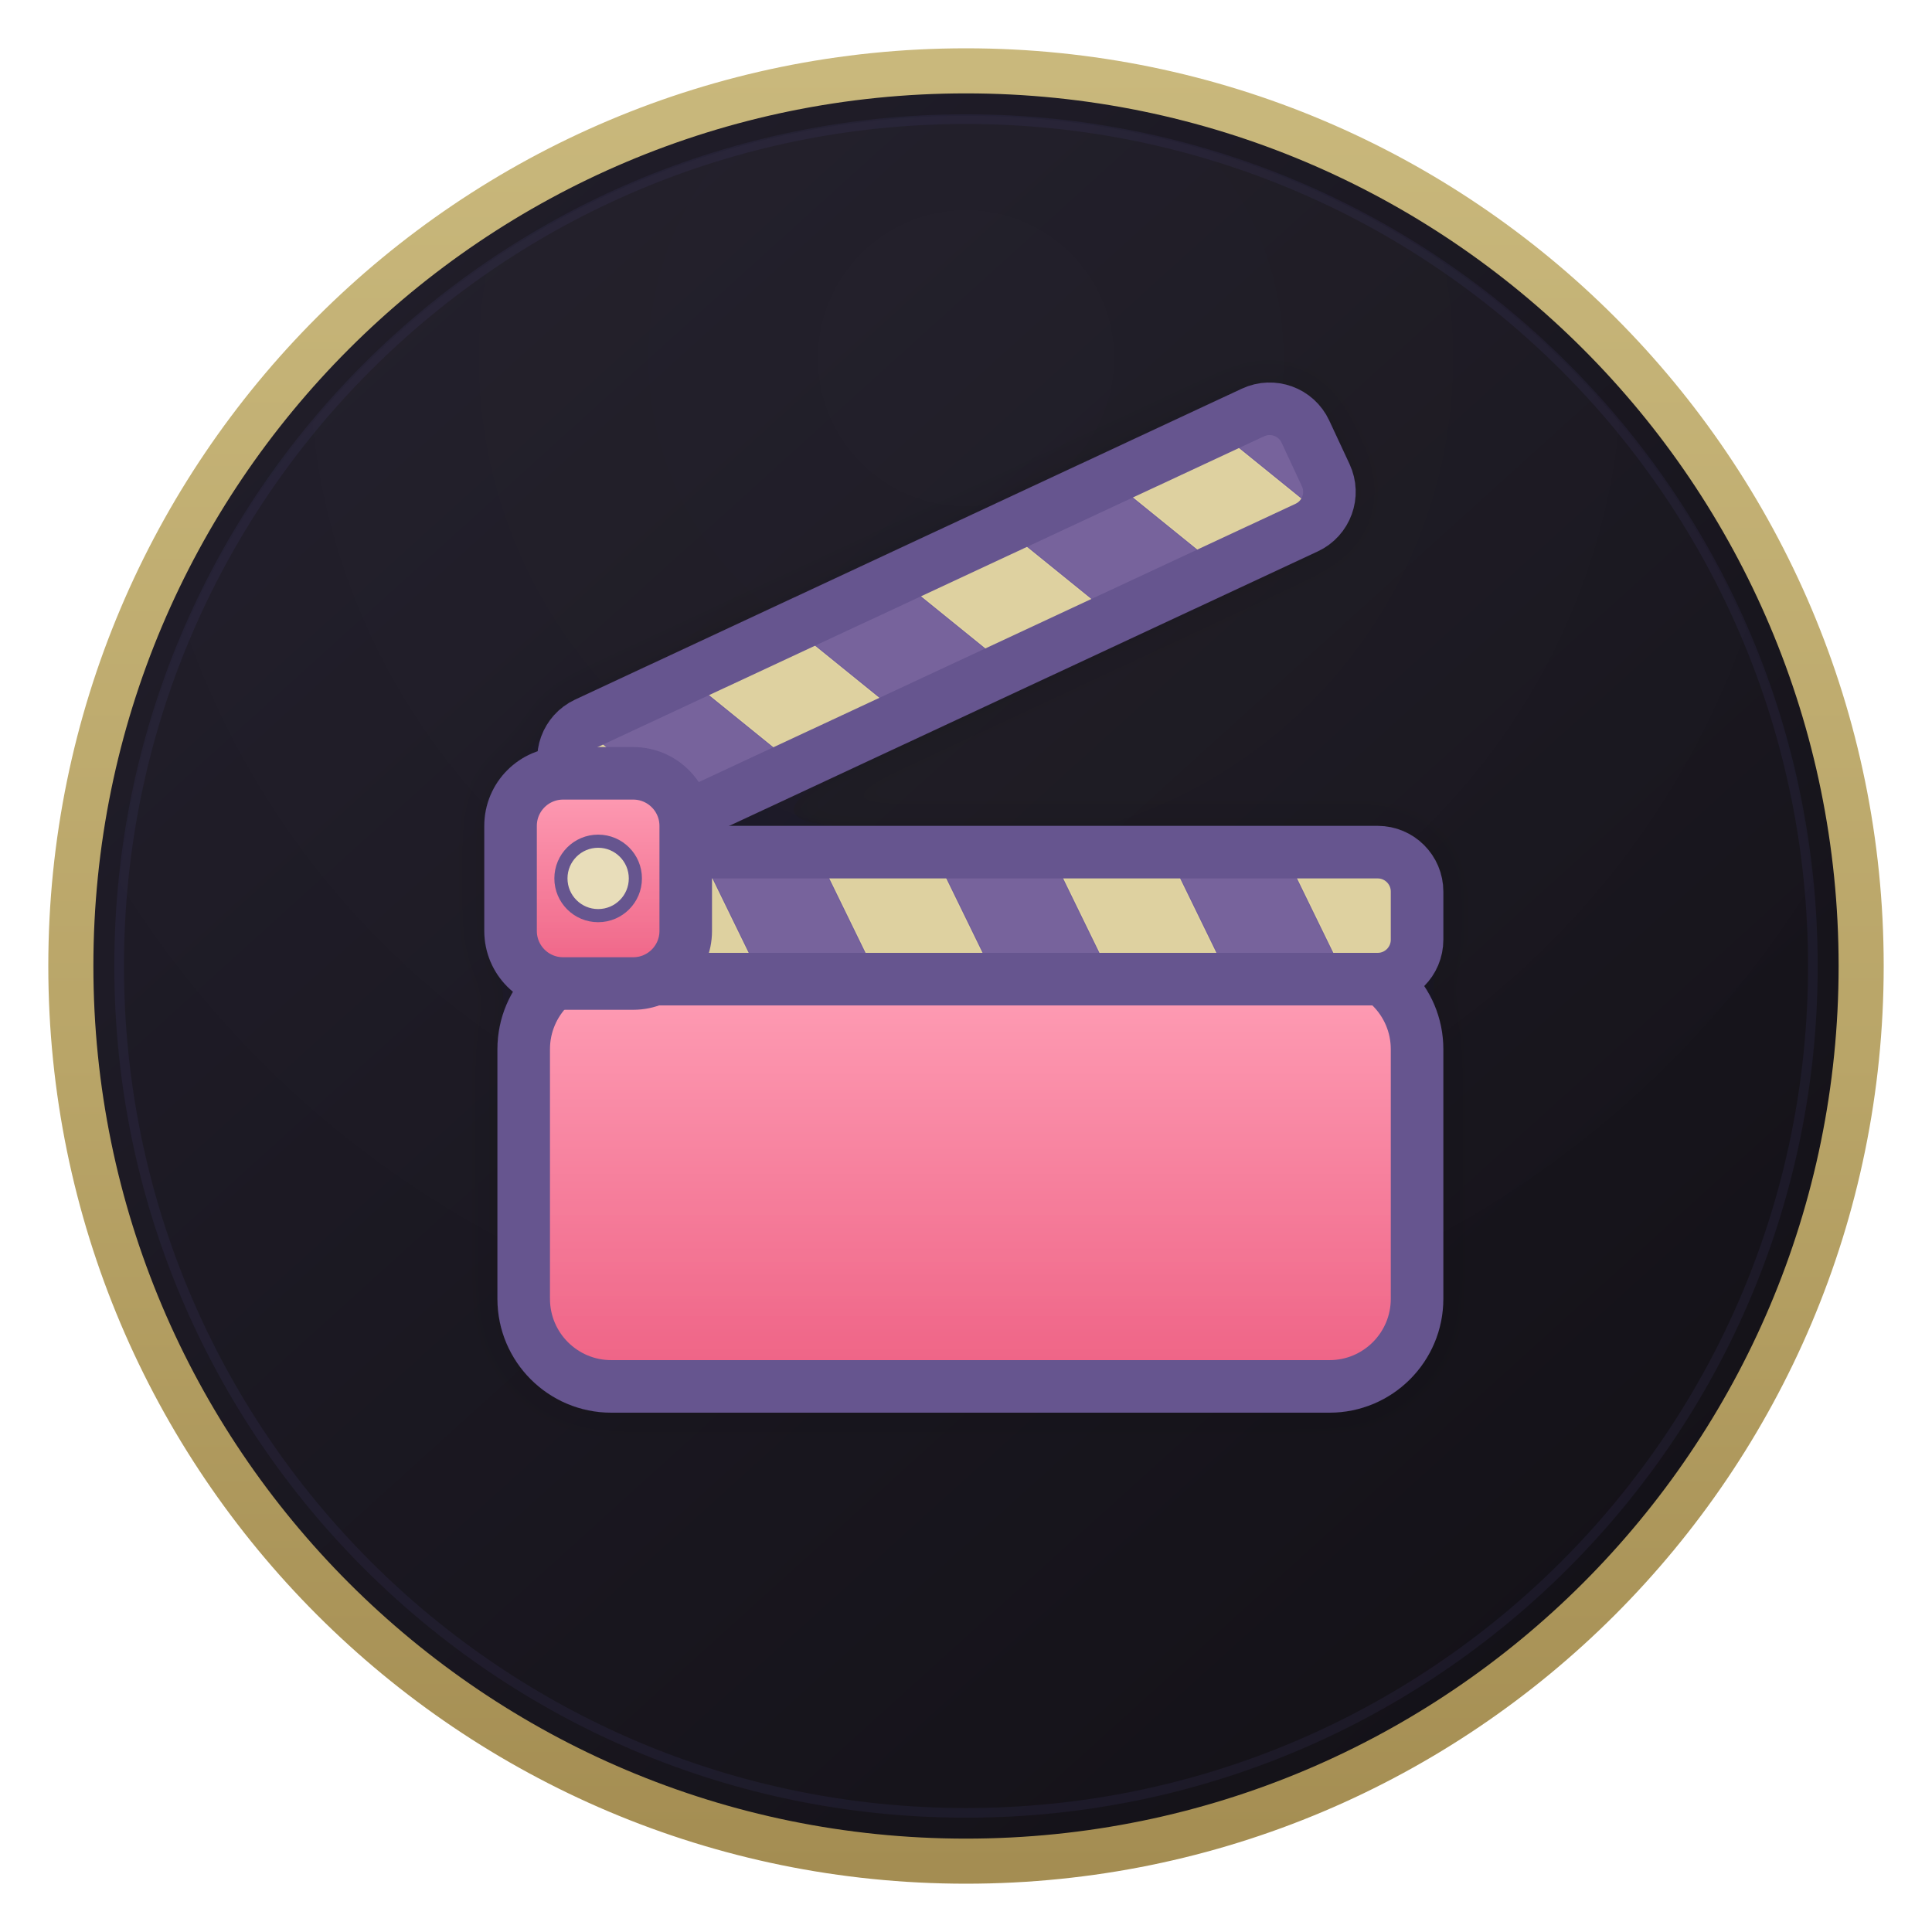
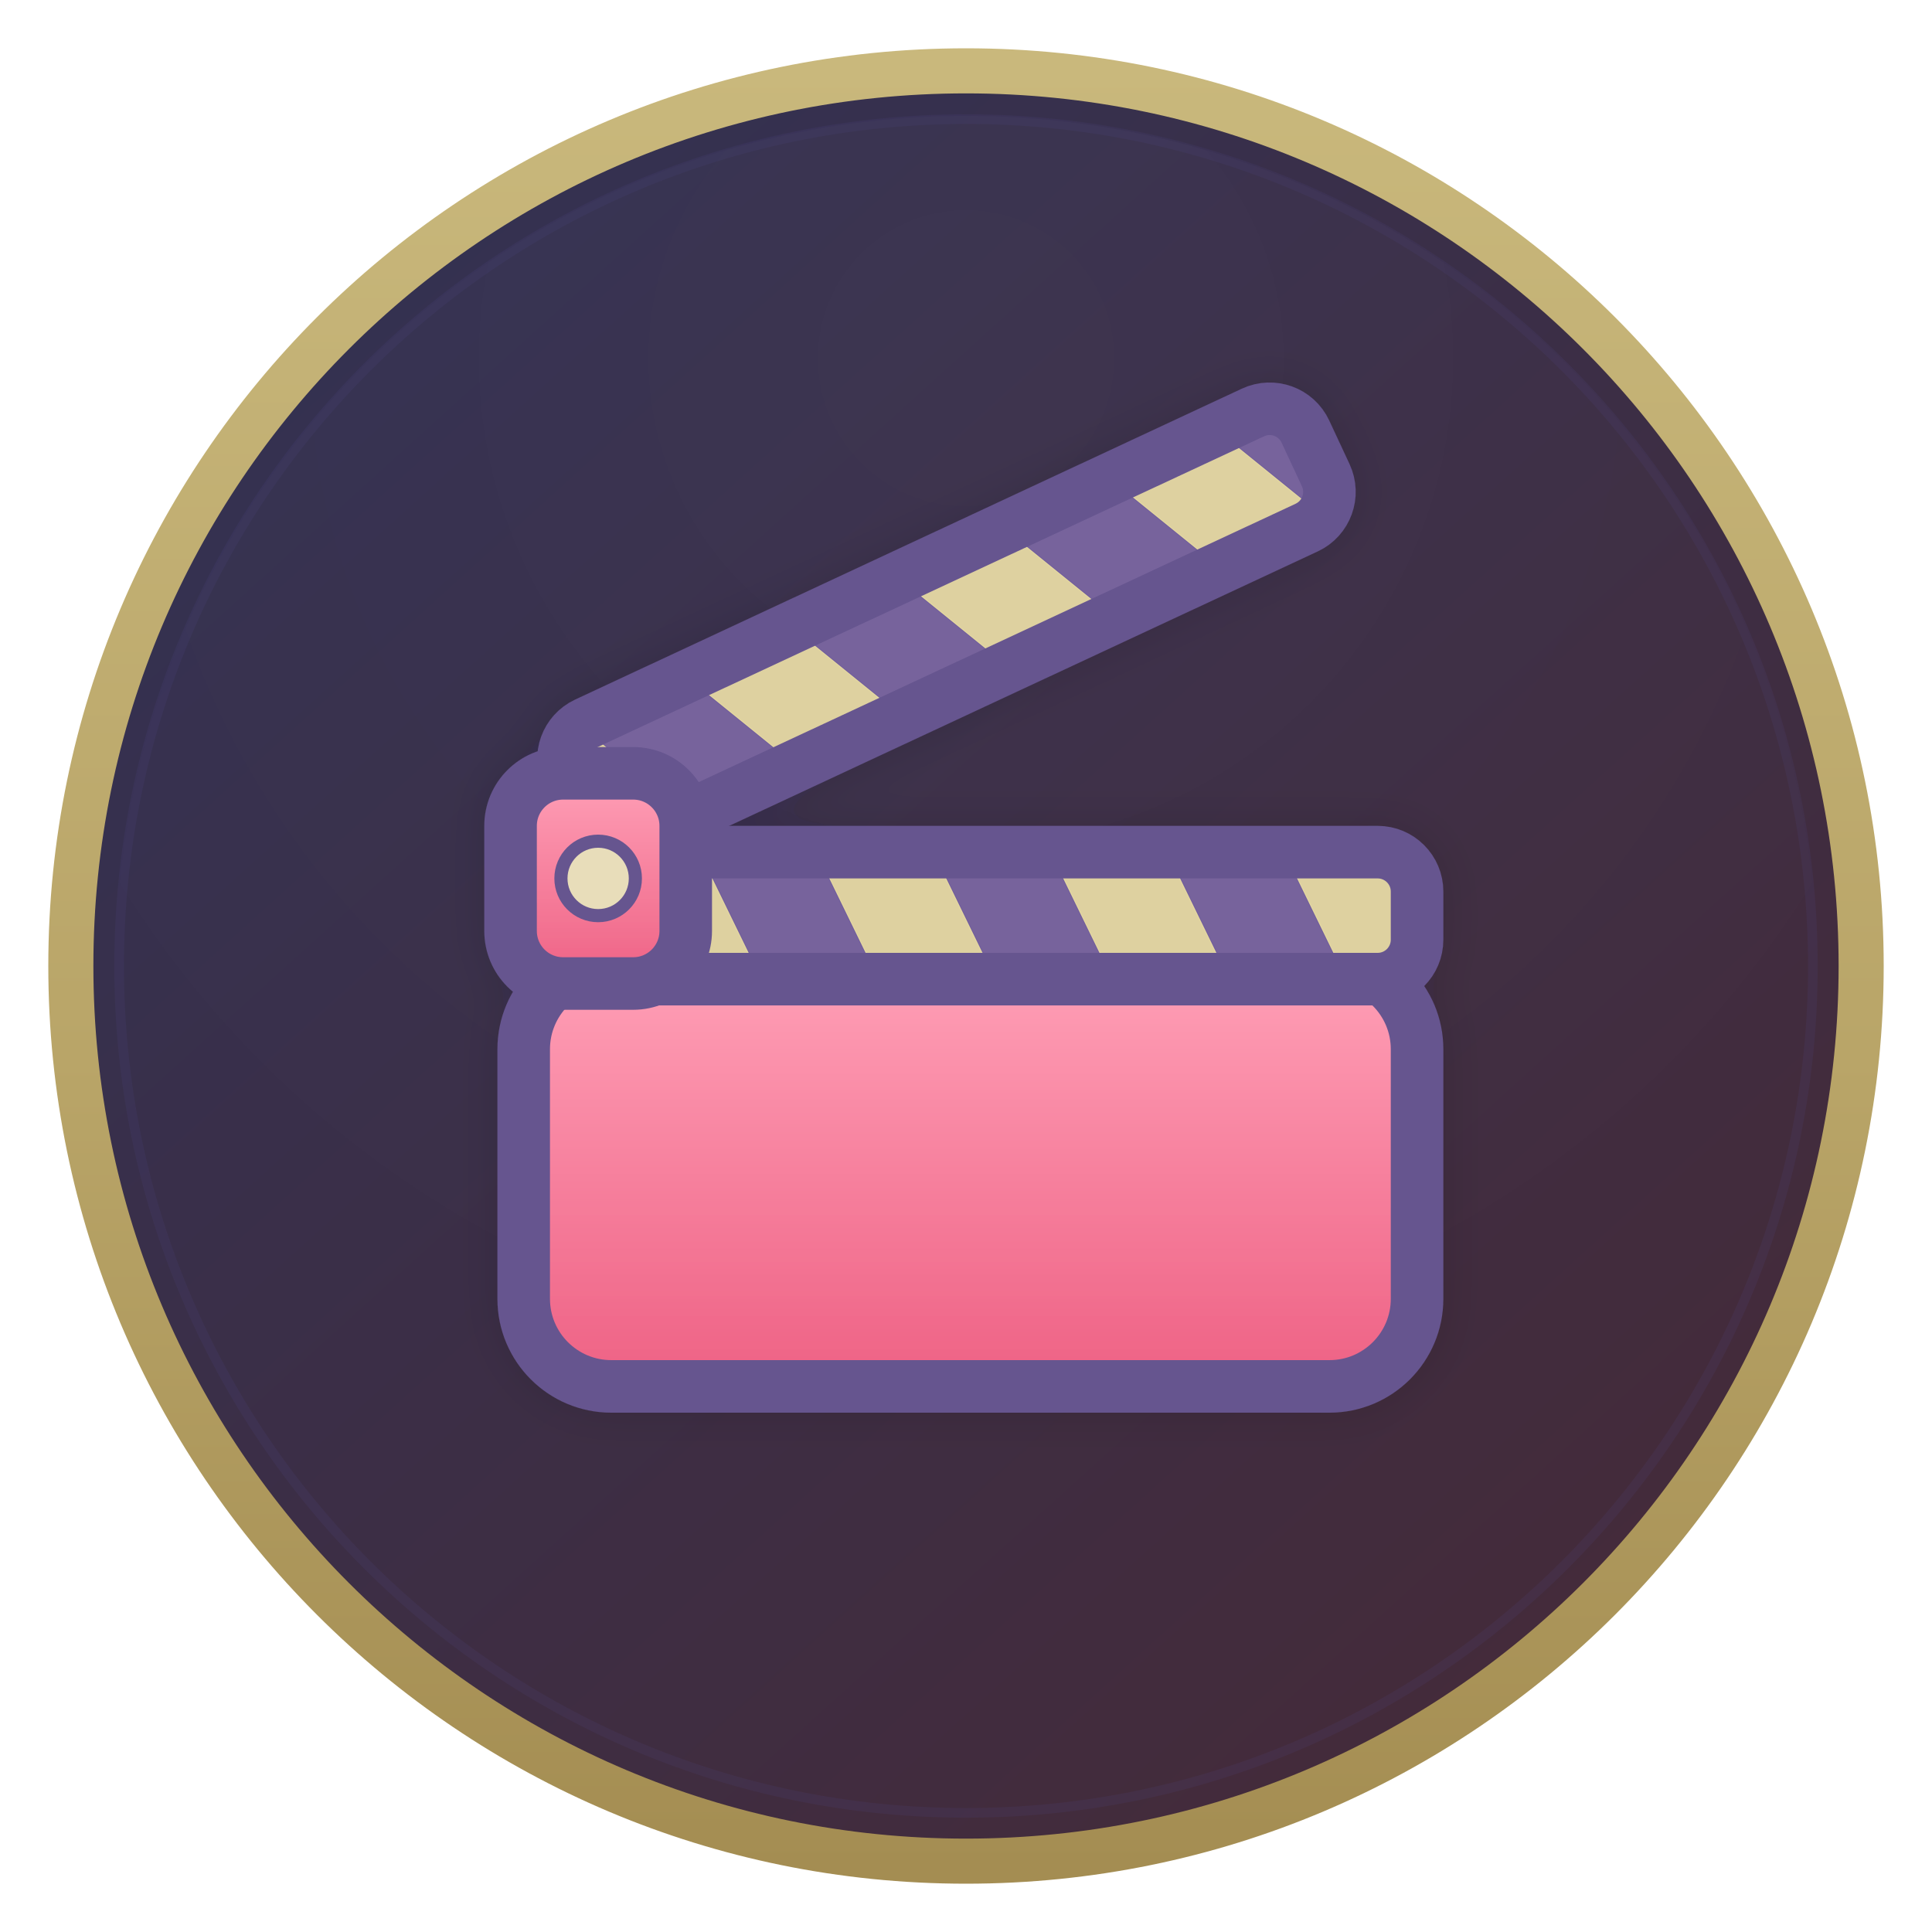
<svg xmlns="http://www.w3.org/2000/svg" width="600" height="600" viewBox="0 0 600 600" role="img" aria-label="LeClap">
  <defs>
    <linearGradient id="lcg" x1="110" y1="90" x2="490" y2="510" gradientUnits="userSpaceOnUse">
-       <stop stop-color="#201D29" />
-       <stop offset="1" stop-color="#141218" />
+       <stop stop-color="#343151" />
+       <stop offset="1" stop-color="#442B3A" />
    </linearGradient>
    <pattern id="lcs" width="96" height="96" patternUnits="userSpaceOnUse" patternTransform="rotate(-26)">
      <rect width="96" height="96" fill="#DED1A0" />
      <rect x="48" width="48" height="96" fill="#77649C" />
    </pattern>
    <linearGradient id="lcBoard" x1="0" y1="0" x2="0" y2="1">
      <stop stop-color="#FFA0B7" />
      <stop offset="1" stop-color="#EE6184" />
    </linearGradient>
    <linearGradient id="lcRing" x1="0" y1="0" x2="0" y2="1">
      <stop stop-color="#C9B87C" />
      <stop offset="0.55" stop-color="#B9A568" />
      <stop offset="1" stop-color="#A48D52" />
    </linearGradient>
    <radialGradient id="lcSheen" cx="0.5" cy="0.14" r="0.64">
      <stop stop-color="#FFFFFF" stop-opacity="0.025" />
      <stop offset="1" stop-color="#FFFFFF" stop-opacity="0" />
    </radialGradient>
    <filter id="lsh" x="-30%" y="-30%" width="160%" height="160%">
      <feDropShadow dx="0" dy="0" stdDeviation="10" flood-color="#1C1540" flood-opacity="0.12" />
    </filter>
  </defs>
  <circle cx="300" cy="300" r="278" fill="url(#lcg)" stroke="url(#lcRing)" stroke-width="14" />
  <circle cx="300" cy="300" r="264" fill="url(#lcSheen)" />
  <circle cx="300" cy="300" r="263" fill="none" stroke="#5A4E9A" stroke-opacity="0.12" stroke-width="3" />
  <g transform="translate(300 300) scale(0.68) translate(-298 -304)" filter="url(#lsh)">
    <rect x="96" y="302" width="408" height="194" rx="40" fill="url(#lcBoard)" stroke="#66558F" stroke-width="24" stroke-linejoin="round" />
    <rect x="132" y="252" width="372" height="58" rx="18" fill="url(#lcs)" stroke="#66558F" stroke-width="24" stroke-linejoin="round" />
    <g transform="rotate(-25 140 250)">
      <rect x="132" y="192" width="372" height="58" rx="18" fill="url(#lcs)" stroke="#66558F" stroke-width="24" stroke-linejoin="round" />
    </g>
    <rect x="90" y="216" width="80" height="96" rx="24" fill="url(#lcBoard)" stroke="#66558F" stroke-width="24" stroke-linejoin="round" />
    <circle cx="130" cy="264" r="17" fill="#E8DDBA" stroke="#66558F" stroke-width="6" />
  </g>
</svg>
